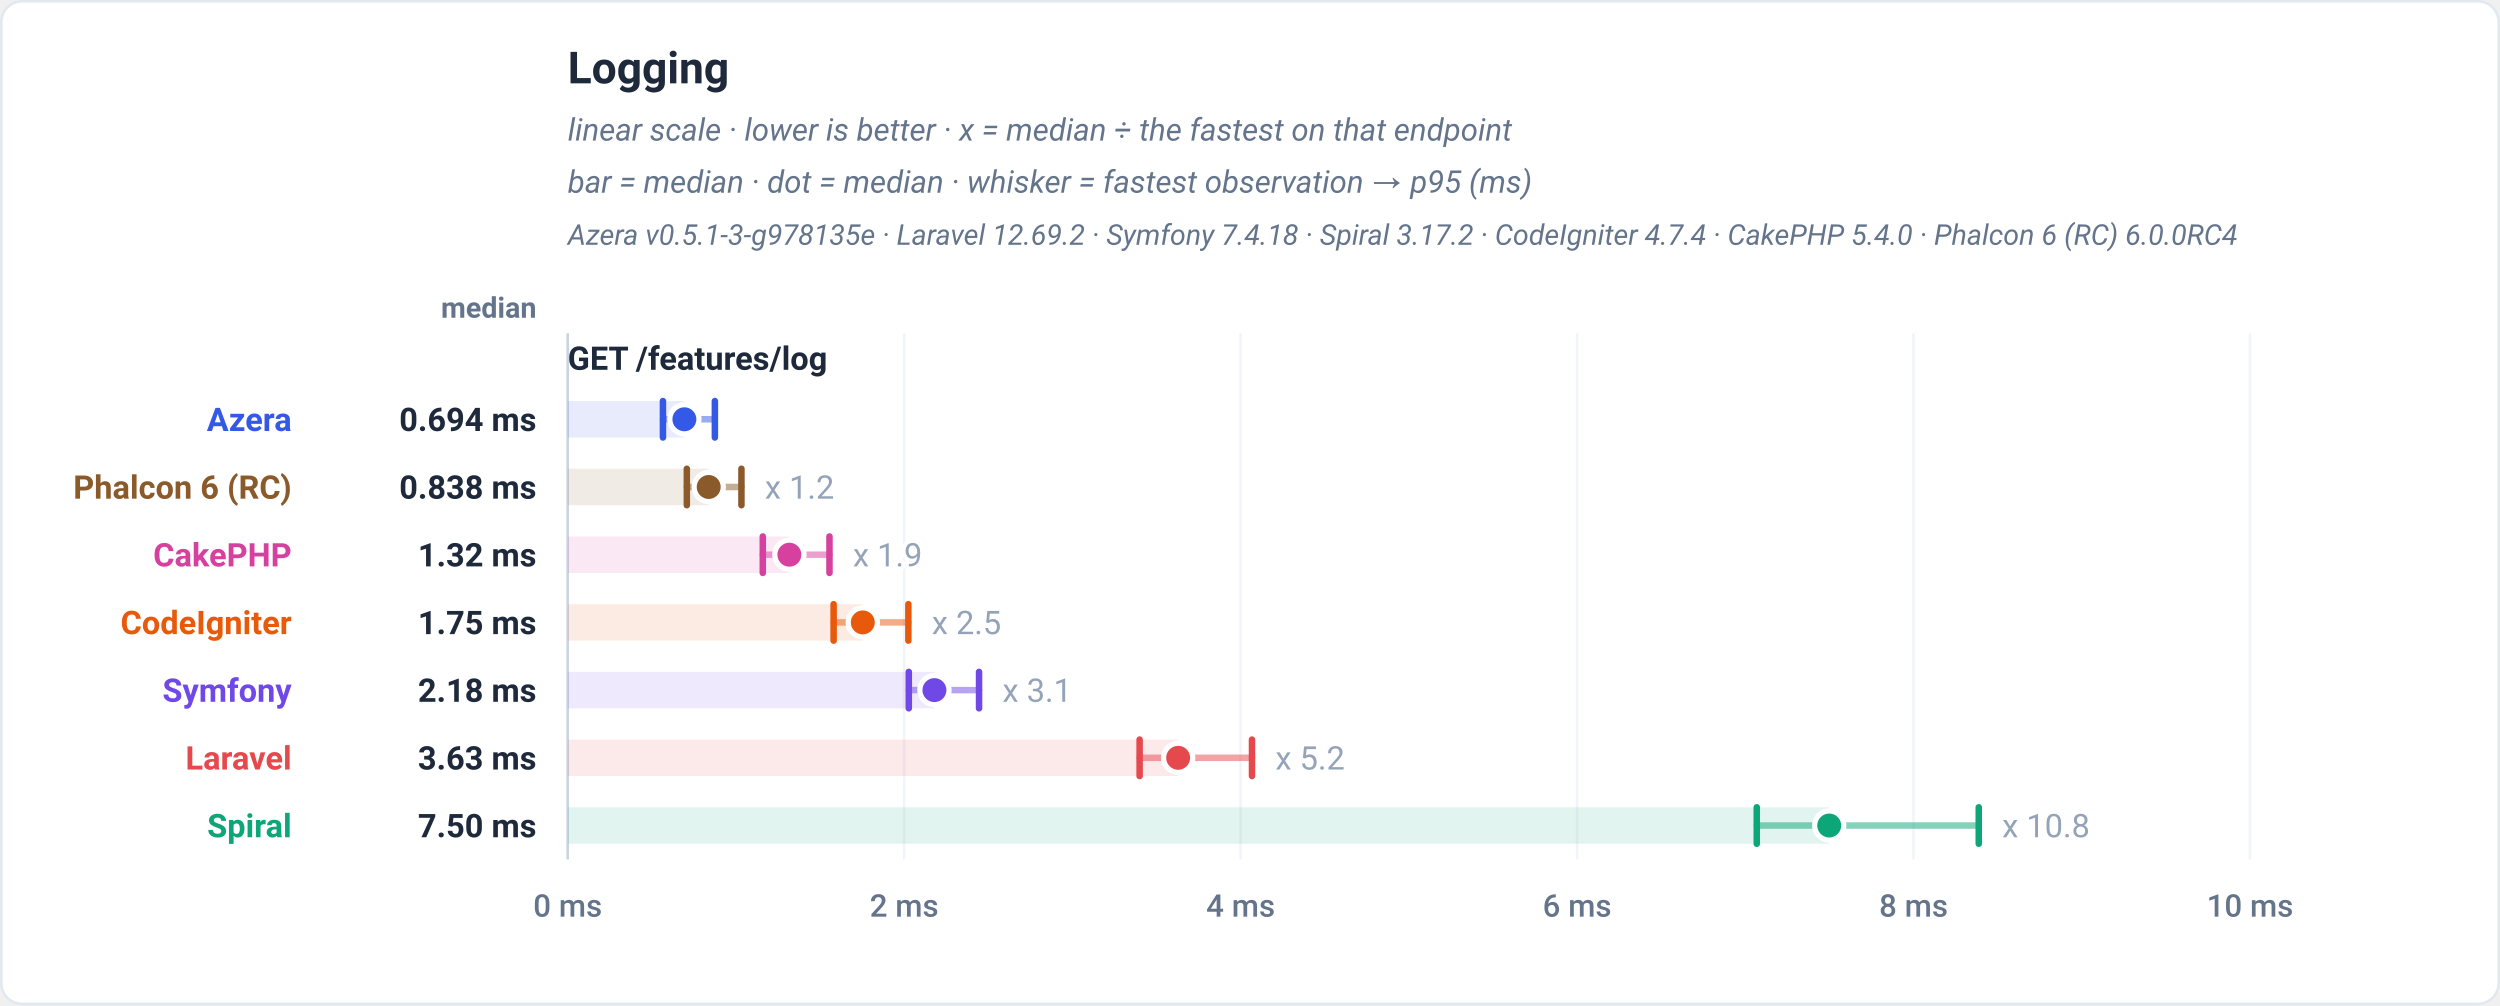
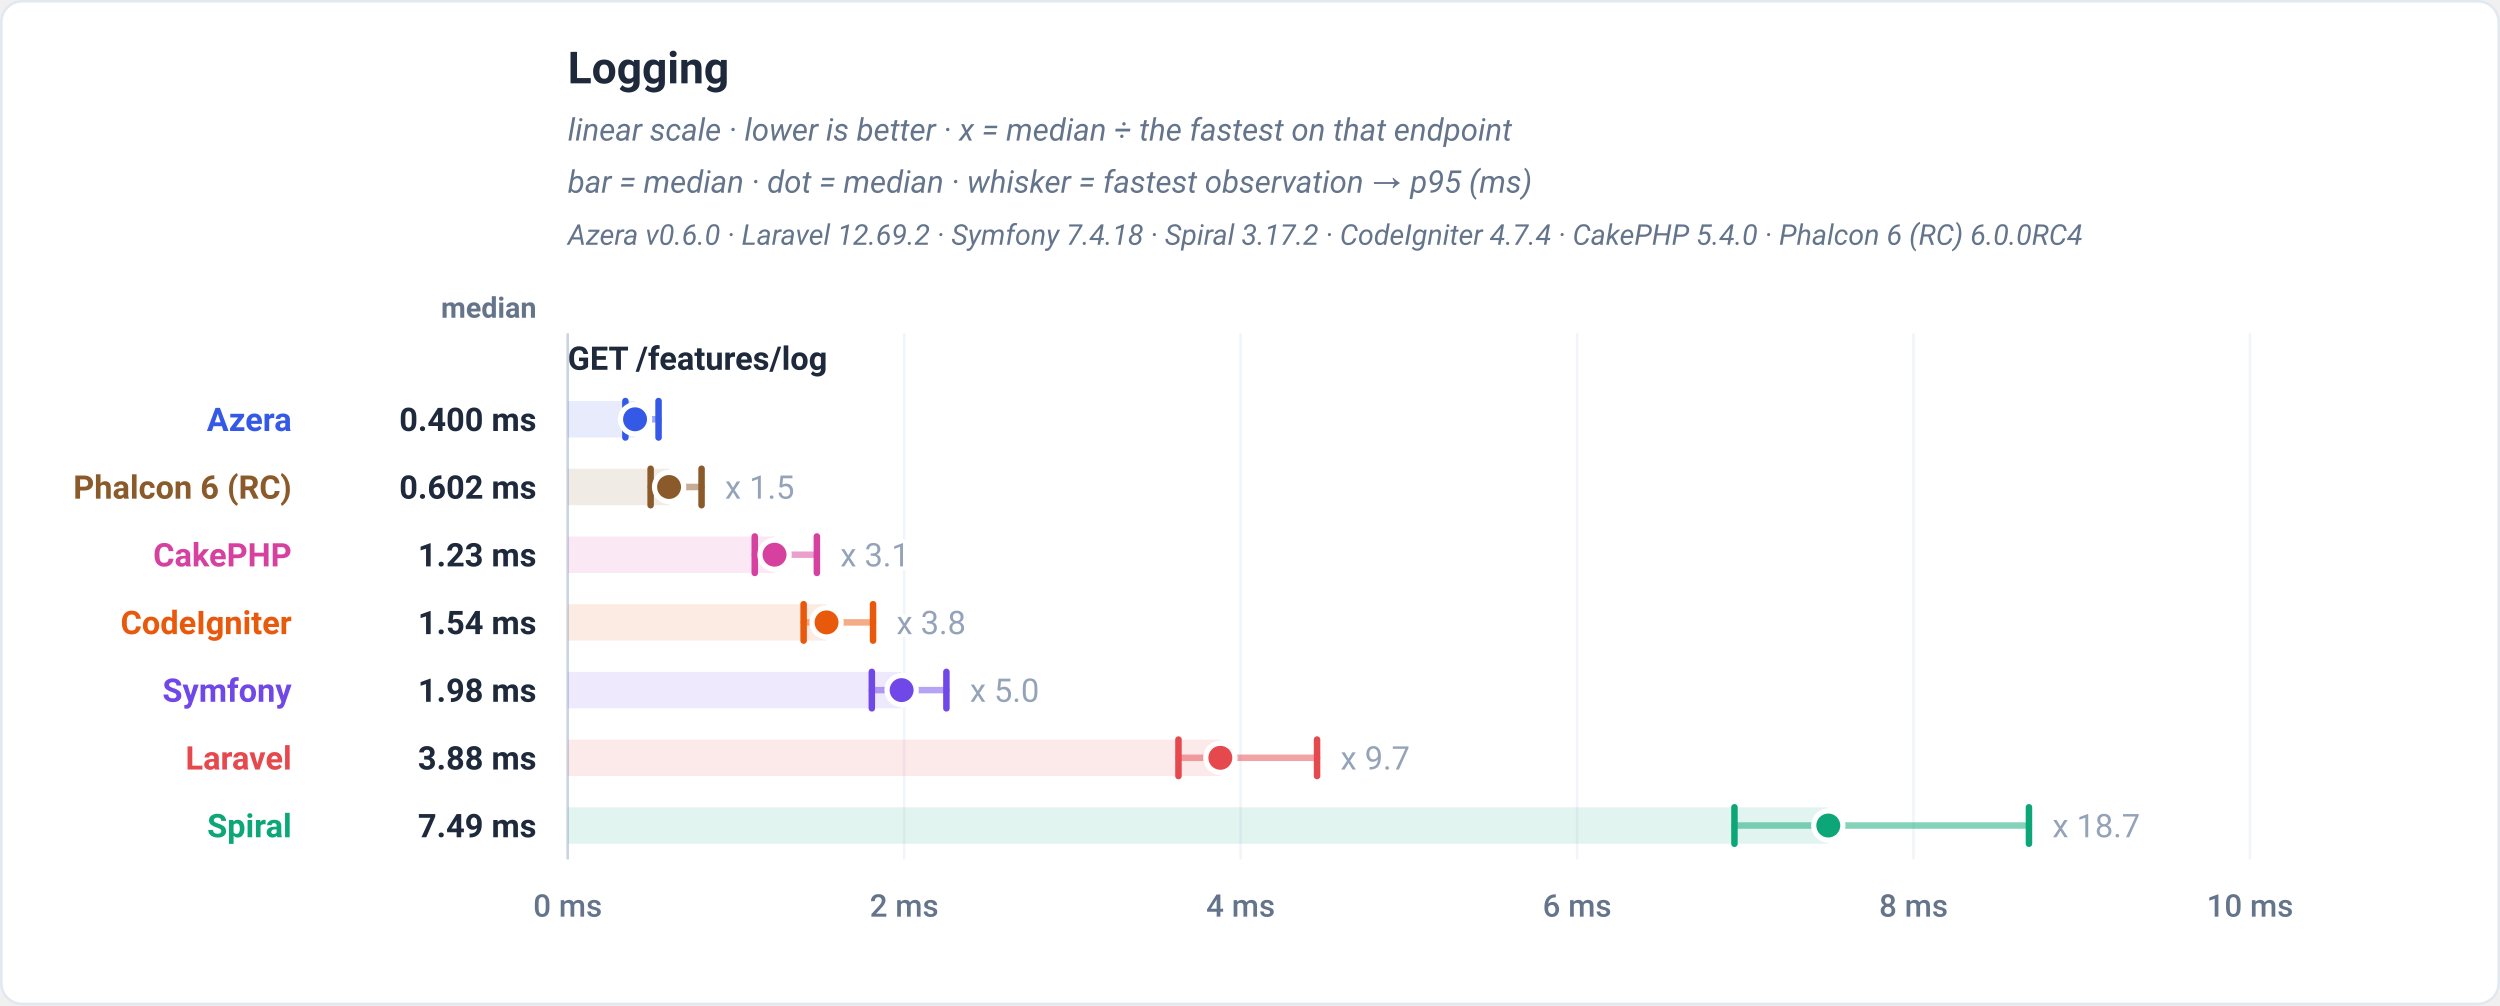
<svg xmlns="http://www.w3.org/2000/svg" viewBox="0 0 960 386" width="960" height="386" role="img" font-family="-apple-system,BlinkMacSystemFont,'Segoe UI',Roboto,Helvetica,Arial,sans-serif">
  <rect x="0.5" y="0.5" width="959" height="385" rx="8" fill="#ffffff" stroke="#e2e8f0" />
  <text x="218" y="32" font-family="-apple-system,BlinkMacSystemFont,'Segoe UI',Roboto,Helvetica,Arial,sans-serif" font-size="17" font-weight="700" fill="#1e293b" text-anchor="start">Logging</text>
  <text x="218" y="54" font-family="-apple-system,BlinkMacSystemFont,'Segoe UI',Roboto,Helvetica,Arial,sans-serif" font-size="12" font-weight="400" fill="#64748b" text-anchor="start" font-style="italic">linear scale · lower is better · x = median ÷ the fastest on that endpoint</text>
  <text x="218" y="74" font-family="-apple-system,BlinkMacSystemFont,'Segoe UI',Roboto,Helvetica,Arial,sans-serif" font-size="12" font-weight="400" fill="#64748b" text-anchor="start" font-style="italic">bar = median · dot = median · whisker = fastest observation → p95 (ms)</text>
-   <text x="218" y="94" font-family="-apple-system,BlinkMacSystemFont,'Segoe UI',Roboto,Helvetica,Arial,sans-serif" font-size="11" font-weight="400" fill="#64748b" text-anchor="start" font-style="italic">Azera v0.5.1-3-g978135e · Laravel 12.69.2 · Symfony 7.4.18 · Spiral 3.17.2 · CodeIgniter 4.7.4 · CakePHP 5.4.0 · Phalcon 6 (RC) 6.0.0RC4</text>
+   <text x="218" y="94" font-family="-apple-system,BlinkMacSystemFont,'Segoe UI',Roboto,Helvetica,Arial,sans-serif" font-size="11" font-weight="400" fill="#64748b" text-anchor="start" font-style="italic">Azera v0.6.0 · Laravel 12.69.2 · Symfony 7.4.18 · Spiral 3.17.2 · CodeIgniter 4.7.4 · CakePHP 5.4.0 · Phalcon 6 (RC) 6.0.0RC4</text>
  <text x="206" y="122" font-family="-apple-system,BlinkMacSystemFont,'Segoe UI',Roboto,Helvetica,Arial,sans-serif" font-size="11" font-weight="600" fill="#64748b" text-anchor="end">median</text>
  <line x1="218" y1="128" x2="218" y2="330" stroke="#f1f5f9" stroke-width="1" />
  <text x="218" y="352" font-family="-apple-system,BlinkMacSystemFont,'Segoe UI',Roboto,Helvetica,Arial,sans-serif" font-size="12" font-weight="500" fill="#64748b" text-anchor="middle">0 ms</text>
  <line x1="347.2" y1="128" x2="347.2" y2="330" stroke="#f1f5f9" stroke-width="1" />
  <text x="347.2" y="352" font-family="-apple-system,BlinkMacSystemFont,'Segoe UI',Roboto,Helvetica,Arial,sans-serif" font-size="12" font-weight="500" fill="#64748b" text-anchor="middle">2 ms</text>
  <line x1="476.4" y1="128" x2="476.4" y2="330" stroke="#f1f5f9" stroke-width="1" />
  <text x="476.4" y="352" font-family="-apple-system,BlinkMacSystemFont,'Segoe UI',Roboto,Helvetica,Arial,sans-serif" font-size="12" font-weight="500" fill="#64748b" text-anchor="middle">4 ms</text>
  <line x1="605.6" y1="128" x2="605.6" y2="330" stroke="#f1f5f9" stroke-width="1" />
  <text x="605.6" y="352" font-family="-apple-system,BlinkMacSystemFont,'Segoe UI',Roboto,Helvetica,Arial,sans-serif" font-size="12" font-weight="500" fill="#64748b" text-anchor="middle">6 ms</text>
  <line x1="734.8" y1="128" x2="734.8" y2="330" stroke="#f1f5f9" stroke-width="1" />
  <text x="734.8" y="352" font-family="-apple-system,BlinkMacSystemFont,'Segoe UI',Roboto,Helvetica,Arial,sans-serif" font-size="12" font-weight="500" fill="#64748b" text-anchor="middle">8 ms</text>
  <line x1="864" y1="128" x2="864" y2="330" stroke="#f1f5f9" stroke-width="1" />
  <text x="864" y="352" font-family="-apple-system,BlinkMacSystemFont,'Segoe UI',Roboto,Helvetica,Arial,sans-serif" font-size="12" font-weight="500" fill="#64748b" text-anchor="middle">10 ms</text>
  <line x1="218" y1="128" x2="218" y2="330" stroke="#cbd5e1" stroke-width="1" />
  <text x="218" y="142" font-family="-apple-system,BlinkMacSystemFont,'Segoe UI',Roboto,Helvetica,Arial,sans-serif" font-size="12.5" font-weight="700" fill="#1e293b" text-anchor="start">GET /features/log</text>
-   <rect x="218" y="154" width="44.8" height="14" fill="#3459e6" fill-opacity="0.12" />
-   <line x1="254.57" y1="161" x2="274.51" y2="161" stroke="#3459e6" stroke-width="2.5" stroke-linecap="round" opacity="0.5" />
-   <line x1="254.57" y1="154" x2="254.57" y2="168" stroke="#3459e6" stroke-width="2.5" stroke-linecap="round" />
-   <line x1="274.51" y1="154" x2="274.51" y2="168" stroke="#3459e6" stroke-width="2.5" stroke-linecap="round" />
-   <circle cx="262.8" cy="161" r="5.6" fill="#3459e6" stroke="#ffffff" stroke-width="2" />
+   <rect x="218" y="154" width="25.85" height="14" fill="#3459e6" fill-opacity="0.12" />
+   <line x1="240.15" y1="161" x2="252.89" y2="161" stroke="#3459e6" stroke-width="2.5" stroke-linecap="round" opacity="0.5" />
+   <line x1="240.15" y1="154" x2="240.15" y2="168" stroke="#3459e6" stroke-width="2.5" stroke-linecap="round" />
+   <line x1="252.89" y1="154" x2="252.89" y2="168" stroke="#3459e6" stroke-width="2.5" stroke-linecap="round" />
+   <circle cx="243.85" cy="161" r="5.6" fill="#3459e6" stroke="#ffffff" stroke-width="2" />
  <text x="112" y="165.5" font-family="-apple-system,BlinkMacSystemFont,'Segoe UI',Roboto,Helvetica,Arial,sans-serif" font-size="12.5" font-weight="700" fill="#3459e6" text-anchor="end">Azera</text>
-   <text x="206" y="165.5" font-family="-apple-system,BlinkMacSystemFont,'Segoe UI',Roboto,Helvetica,Arial,sans-serif" font-size="12.5" font-weight="700" fill="#1e293b" text-anchor="end">0.694 ms</text>
-   <rect x="218" y="180" width="54.14" height="14" fill="#8b5a2b" fill-opacity="0.12" />
-   <line x1="263.74" y1="187" x2="284.71" y2="187" stroke="#8b5a2b" stroke-width="2.5" stroke-linecap="round" opacity="0.5" />
-   <line x1="263.74" y1="180" x2="263.74" y2="194" stroke="#8b5a2b" stroke-width="2.5" stroke-linecap="round" />
-   <line x1="284.71" y1="180" x2="284.71" y2="194" stroke="#8b5a2b" stroke-width="2.5" stroke-linecap="round" />
-   <circle cx="272.14" cy="187" r="5.6" fill="#8b5a2b" stroke="#ffffff" stroke-width="2" />
-   <text x="293.71" y="191.5" font-family="-apple-system,BlinkMacSystemFont,'Segoe UI',Roboto,Helvetica,Arial,sans-serif" font-size="12.5" font-weight="400" fill="#94a3b8" text-anchor="start" stroke="#ffffff" stroke-width="3" paint-order="stroke" stroke-linejoin="round">x 1.2</text>
+   <text x="206" y="165.5" font-family="-apple-system,BlinkMacSystemFont,'Segoe UI',Roboto,Helvetica,Arial,sans-serif" font-size="12.5" font-weight="700" fill="#1e293b" text-anchor="end">0.400 ms</text>
+   <rect x="218" y="180" width="38.92" height="14" fill="#8b5a2b" fill-opacity="0.12" />
+   <line x1="249.84" y1="187" x2="269.4" y2="187" stroke="#8b5a2b" stroke-width="2.5" stroke-linecap="round" opacity="0.5" />
+   <line x1="249.84" y1="180" x2="249.84" y2="194" stroke="#8b5a2b" stroke-width="2.5" stroke-linecap="round" />
+   <line x1="269.4" y1="180" x2="269.4" y2="194" stroke="#8b5a2b" stroke-width="2.5" stroke-linecap="round" />
+   <circle cx="256.92" cy="187" r="5.6" fill="#8b5a2b" stroke="#ffffff" stroke-width="2" />
+   <text x="278.4" y="191.5" font-family="-apple-system,BlinkMacSystemFont,'Segoe UI',Roboto,Helvetica,Arial,sans-serif" font-size="12.5" font-weight="400" fill="#94a3b8" text-anchor="start" stroke="#ffffff" stroke-width="3" paint-order="stroke" stroke-linejoin="round">x 1.5</text>
  <text x="112" y="191.5" font-family="-apple-system,BlinkMacSystemFont,'Segoe UI',Roboto,Helvetica,Arial,sans-serif" font-size="12.5" font-weight="700" fill="#8b5a2b" text-anchor="end">Phalcon 6 (RC)</text>
-   <text x="206" y="191.5" font-family="-apple-system,BlinkMacSystemFont,'Segoe UI',Roboto,Helvetica,Arial,sans-serif" font-size="12.5" font-weight="700" fill="#1e293b" text-anchor="end">0.838 ms</text>
-   <rect x="218" y="206" width="85.12" height="14" fill="#d6409f" fill-opacity="0.12" />
-   <line x1="292.91" y1="213" x2="318.52" y2="213" stroke="#d6409f" stroke-width="2.5" stroke-linecap="round" opacity="0.5" />
-   <line x1="292.91" y1="206" x2="292.91" y2="220" stroke="#d6409f" stroke-width="2.5" stroke-linecap="round" />
-   <line x1="318.52" y1="206" x2="318.52" y2="220" stroke="#d6409f" stroke-width="2.5" stroke-linecap="round" />
-   <circle cx="303.12" cy="213" r="5.6" fill="#d6409f" stroke="#ffffff" stroke-width="2" />
-   <text x="327.52" y="217.5" font-family="-apple-system,BlinkMacSystemFont,'Segoe UI',Roboto,Helvetica,Arial,sans-serif" font-size="12.5" font-weight="400" fill="#94a3b8" text-anchor="start" stroke="#ffffff" stroke-width="3" paint-order="stroke" stroke-linejoin="round">x 1.9</text>
+   <text x="206" y="191.5" font-family="-apple-system,BlinkMacSystemFont,'Segoe UI',Roboto,Helvetica,Arial,sans-serif" font-size="12.5" font-weight="700" fill="#1e293b" text-anchor="end">0.602 ms</text>
+   <rect x="218" y="206" width="79.42" height="14" fill="#d6409f" fill-opacity="0.12" />
+   <line x1="289.83" y1="213" x2="313.68" y2="213" stroke="#d6409f" stroke-width="2.5" stroke-linecap="round" opacity="0.5" />
+   <line x1="289.83" y1="206" x2="289.83" y2="220" stroke="#d6409f" stroke-width="2.5" stroke-linecap="round" />
+   <line x1="313.68" y1="206" x2="313.68" y2="220" stroke="#d6409f" stroke-width="2.5" stroke-linecap="round" />
+   <circle cx="297.42" cy="213" r="5.6" fill="#d6409f" stroke="#ffffff" stroke-width="2" />
+   <text x="322.68" y="217.5" font-family="-apple-system,BlinkMacSystemFont,'Segoe UI',Roboto,Helvetica,Arial,sans-serif" font-size="12.5" font-weight="400" fill="#94a3b8" text-anchor="start" stroke="#ffffff" stroke-width="3" paint-order="stroke" stroke-linejoin="round">x 3.1</text>
  <text x="112" y="217.5" font-family="-apple-system,BlinkMacSystemFont,'Segoe UI',Roboto,Helvetica,Arial,sans-serif" font-size="12.5" font-weight="700" fill="#d6409f" text-anchor="end">CakePHP</text>
-   <text x="206" y="217.5" font-family="-apple-system,BlinkMacSystemFont,'Segoe UI',Roboto,Helvetica,Arial,sans-serif" font-size="12.5" font-weight="700" fill="#1e293b" text-anchor="end">1.32 ms</text>
-   <rect x="218" y="232" width="113.31" height="14" fill="#e8590c" fill-opacity="0.12" />
-   <line x1="320.11" y1="239" x2="348.81" y2="239" stroke="#e8590c" stroke-width="2.5" stroke-linecap="round" opacity="0.5" />
-   <line x1="320.11" y1="232" x2="320.11" y2="246" stroke="#e8590c" stroke-width="2.5" stroke-linecap="round" />
-   <line x1="348.81" y1="232" x2="348.81" y2="246" stroke="#e8590c" stroke-width="2.5" stroke-linecap="round" />
-   <circle cx="331.31" cy="239" r="5.6" fill="#e8590c" stroke="#ffffff" stroke-width="2" />
-   <text x="357.81" y="243.5" font-family="-apple-system,BlinkMacSystemFont,'Segoe UI',Roboto,Helvetica,Arial,sans-serif" font-size="12.5" font-weight="400" fill="#94a3b8" text-anchor="start" stroke="#ffffff" stroke-width="3" paint-order="stroke" stroke-linejoin="round">x 2.5</text>
+   <text x="206" y="217.5" font-family="-apple-system,BlinkMacSystemFont,'Segoe UI',Roboto,Helvetica,Arial,sans-serif" font-size="12.5" font-weight="700" fill="#1e293b" text-anchor="end">1.23 ms</text>
+   <rect x="218" y="232" width="99.39" height="14" fill="#e8590c" fill-opacity="0.12" />
+   <line x1="308.59" y1="239" x2="335.25" y2="239" stroke="#e8590c" stroke-width="2.5" stroke-linecap="round" opacity="0.5" />
+   <line x1="308.59" y1="232" x2="308.59" y2="246" stroke="#e8590c" stroke-width="2.5" stroke-linecap="round" />
+   <line x1="335.25" y1="232" x2="335.25" y2="246" stroke="#e8590c" stroke-width="2.5" stroke-linecap="round" />
+   <circle cx="317.39" cy="239" r="5.6" fill="#e8590c" stroke="#ffffff" stroke-width="2" />
+   <text x="344.25" y="243.5" font-family="-apple-system,BlinkMacSystemFont,'Segoe UI',Roboto,Helvetica,Arial,sans-serif" font-size="12.5" font-weight="400" fill="#94a3b8" text-anchor="start" stroke="#ffffff" stroke-width="3" paint-order="stroke" stroke-linejoin="round">x 3.8</text>
  <text x="112" y="243.5" font-family="-apple-system,BlinkMacSystemFont,'Segoe UI',Roboto,Helvetica,Arial,sans-serif" font-size="12.5" font-weight="700" fill="#e8590c" text-anchor="end">CodeIgniter</text>
-   <text x="206" y="243.5" font-family="-apple-system,BlinkMacSystemFont,'Segoe UI',Roboto,Helvetica,Arial,sans-serif" font-size="12.5" font-weight="700" fill="#1e293b" text-anchor="end">1.75 ms</text>
-   <rect x="218" y="258" width="140.82" height="14" fill="#7048e8" fill-opacity="0.12" />
-   <line x1="348.98" y1="265" x2="375.95" y2="265" stroke="#7048e8" stroke-width="2.5" stroke-linecap="round" opacity="0.5" />
-   <line x1="348.98" y1="258" x2="348.98" y2="272" stroke="#7048e8" stroke-width="2.5" stroke-linecap="round" />
-   <line x1="375.95" y1="258" x2="375.95" y2="272" stroke="#7048e8" stroke-width="2.5" stroke-linecap="round" />
-   <circle cx="358.82" cy="265" r="5.6" fill="#7048e8" stroke="#ffffff" stroke-width="2" />
-   <text x="384.95" y="269.5" font-family="-apple-system,BlinkMacSystemFont,'Segoe UI',Roboto,Helvetica,Arial,sans-serif" font-size="12.5" font-weight="400" fill="#94a3b8" text-anchor="start" stroke="#ffffff" stroke-width="3" paint-order="stroke" stroke-linejoin="round">x 3.1</text>
+   <text x="206" y="243.5" font-family="-apple-system,BlinkMacSystemFont,'Segoe UI',Roboto,Helvetica,Arial,sans-serif" font-size="12.5" font-weight="700" fill="#1e293b" text-anchor="end">1.54 ms</text>
+   <rect x="218" y="258" width="128.22" height="14" fill="#7048e8" fill-opacity="0.12" />
+   <line x1="334.78" y1="265" x2="363.42" y2="265" stroke="#7048e8" stroke-width="2.5" stroke-linecap="round" opacity="0.5" />
+   <line x1="334.78" y1="258" x2="334.78" y2="272" stroke="#7048e8" stroke-width="2.5" stroke-linecap="round" />
+   <line x1="363.42" y1="258" x2="363.42" y2="272" stroke="#7048e8" stroke-width="2.5" stroke-linecap="round" />
+   <circle cx="346.22" cy="265" r="5.6" fill="#7048e8" stroke="#ffffff" stroke-width="2" />
+   <text x="372.42" y="269.5" font-family="-apple-system,BlinkMacSystemFont,'Segoe UI',Roboto,Helvetica,Arial,sans-serif" font-size="12.5" font-weight="400" fill="#94a3b8" text-anchor="start" stroke="#ffffff" stroke-width="3" paint-order="stroke" stroke-linejoin="round">x 5.0</text>
  <text x="112" y="269.5" font-family="-apple-system,BlinkMacSystemFont,'Segoe UI',Roboto,Helvetica,Arial,sans-serif" font-size="12.5" font-weight="700" fill="#7048e8" text-anchor="end">Symfony</text>
-   <text x="206" y="269.5" font-family="-apple-system,BlinkMacSystemFont,'Segoe UI',Roboto,Helvetica,Arial,sans-serif" font-size="12.5" font-weight="700" fill="#1e293b" text-anchor="end">2.18 ms</text>
-   <rect x="218" y="284" width="234.41" height="14" fill="#e5484d" fill-opacity="0.12" />
-   <line x1="437.61" y1="291" x2="480.76" y2="291" stroke="#e5484d" stroke-width="2.5" stroke-linecap="round" opacity="0.5" />
-   <line x1="437.61" y1="284" x2="437.61" y2="298" stroke="#e5484d" stroke-width="2.5" stroke-linecap="round" />
-   <line x1="480.76" y1="284" x2="480.76" y2="298" stroke="#e5484d" stroke-width="2.5" stroke-linecap="round" />
-   <circle cx="452.41" cy="291" r="5.6" fill="#e5484d" stroke="#ffffff" stroke-width="2" />
-   <text x="489.76" y="295.5" font-family="-apple-system,BlinkMacSystemFont,'Segoe UI',Roboto,Helvetica,Arial,sans-serif" font-size="12.5" font-weight="400" fill="#94a3b8" text-anchor="start" stroke="#ffffff" stroke-width="3" paint-order="stroke" stroke-linejoin="round">x 5.2</text>
+   <text x="206" y="269.5" font-family="-apple-system,BlinkMacSystemFont,'Segoe UI',Roboto,Helvetica,Arial,sans-serif" font-size="12.5" font-weight="700" fill="#1e293b" text-anchor="end">1.98 ms</text>
+   <rect x="218" y="284" width="250.61" height="14" fill="#e5484d" fill-opacity="0.12" />
+   <line x1="452.53" y1="291" x2="505.75" y2="291" stroke="#e5484d" stroke-width="2.5" stroke-linecap="round" opacity="0.5" />
+   <line x1="452.53" y1="284" x2="452.53" y2="298" stroke="#e5484d" stroke-width="2.5" stroke-linecap="round" />
+   <line x1="505.75" y1="284" x2="505.75" y2="298" stroke="#e5484d" stroke-width="2.5" stroke-linecap="round" />
+   <circle cx="468.61" cy="291" r="5.6" fill="#e5484d" stroke="#ffffff" stroke-width="2" />
+   <text x="514.75" y="295.5" font-family="-apple-system,BlinkMacSystemFont,'Segoe UI',Roboto,Helvetica,Arial,sans-serif" font-size="12.5" font-weight="400" fill="#94a3b8" text-anchor="start" stroke="#ffffff" stroke-width="3" paint-order="stroke" stroke-linejoin="round">x 9.7</text>
  <text x="112" y="295.5" font-family="-apple-system,BlinkMacSystemFont,'Segoe UI',Roboto,Helvetica,Arial,sans-serif" font-size="12.5" font-weight="700" fill="#e5484d" text-anchor="end">Laravel</text>
-   <text x="206" y="295.5" font-family="-apple-system,BlinkMacSystemFont,'Segoe UI',Roboto,Helvetica,Arial,sans-serif" font-size="12.5" font-weight="700" fill="#1e293b" text-anchor="end">3.63 ms</text>
-   <rect x="218" y="310" width="484.42" height="14" fill="#0ca678" fill-opacity="0.12" />
-   <line x1="674.6" y1="317" x2="759.84" y2="317" stroke="#0ca678" stroke-width="2.5" stroke-linecap="round" opacity="0.5" />
-   <line x1="674.6" y1="310" x2="674.6" y2="324" stroke="#0ca678" stroke-width="2.5" stroke-linecap="round" />
-   <line x1="759.84" y1="310" x2="759.84" y2="324" stroke="#0ca678" stroke-width="2.5" stroke-linecap="round" />
-   <circle cx="702.42" cy="317" r="5.6" fill="#0ca678" stroke="#ffffff" stroke-width="2" />
-   <text x="768.84" y="321.5" font-family="-apple-system,BlinkMacSystemFont,'Segoe UI',Roboto,Helvetica,Arial,sans-serif" font-size="12.5" font-weight="400" fill="#94a3b8" text-anchor="start" stroke="#ffffff" stroke-width="3" paint-order="stroke" stroke-linejoin="round">x 10.8</text>
+   <text x="206" y="295.5" font-family="-apple-system,BlinkMacSystemFont,'Segoe UI',Roboto,Helvetica,Arial,sans-serif" font-size="12.5" font-weight="700" fill="#1e293b" text-anchor="end">3.88 ms</text>
+   <rect x="218" y="310" width="484.06" height="14" fill="#0ca678" fill-opacity="0.12" />
+   <line x1="666.03" y1="317" x2="779.12" y2="317" stroke="#0ca678" stroke-width="2.5" stroke-linecap="round" opacity="0.5" />
+   <line x1="666.03" y1="310" x2="666.03" y2="324" stroke="#0ca678" stroke-width="2.5" stroke-linecap="round" />
+   <line x1="779.12" y1="310" x2="779.12" y2="324" stroke="#0ca678" stroke-width="2.5" stroke-linecap="round" />
+   <circle cx="702.06" cy="317" r="5.6" fill="#0ca678" stroke="#ffffff" stroke-width="2" />
+   <text x="788.12" y="321.5" font-family="-apple-system,BlinkMacSystemFont,'Segoe UI',Roboto,Helvetica,Arial,sans-serif" font-size="12.5" font-weight="400" fill="#94a3b8" text-anchor="start" stroke="#ffffff" stroke-width="3" paint-order="stroke" stroke-linejoin="round">x 18.7</text>
  <text x="112" y="321.5" font-family="-apple-system,BlinkMacSystemFont,'Segoe UI',Roboto,Helvetica,Arial,sans-serif" font-size="12.5" font-weight="700" fill="#0ca678" text-anchor="end">Spiral</text>
-   <text x="206" y="321.5" font-family="-apple-system,BlinkMacSystemFont,'Segoe UI',Roboto,Helvetica,Arial,sans-serif" font-size="12.5" font-weight="700" fill="#1e293b" text-anchor="end">7.50 ms</text>
+   <text x="206" y="321.5" font-family="-apple-system,BlinkMacSystemFont,'Segoe UI',Roboto,Helvetica,Arial,sans-serif" font-size="12.5" font-weight="700" fill="#1e293b" text-anchor="end">7.49 ms</text>
</svg>
